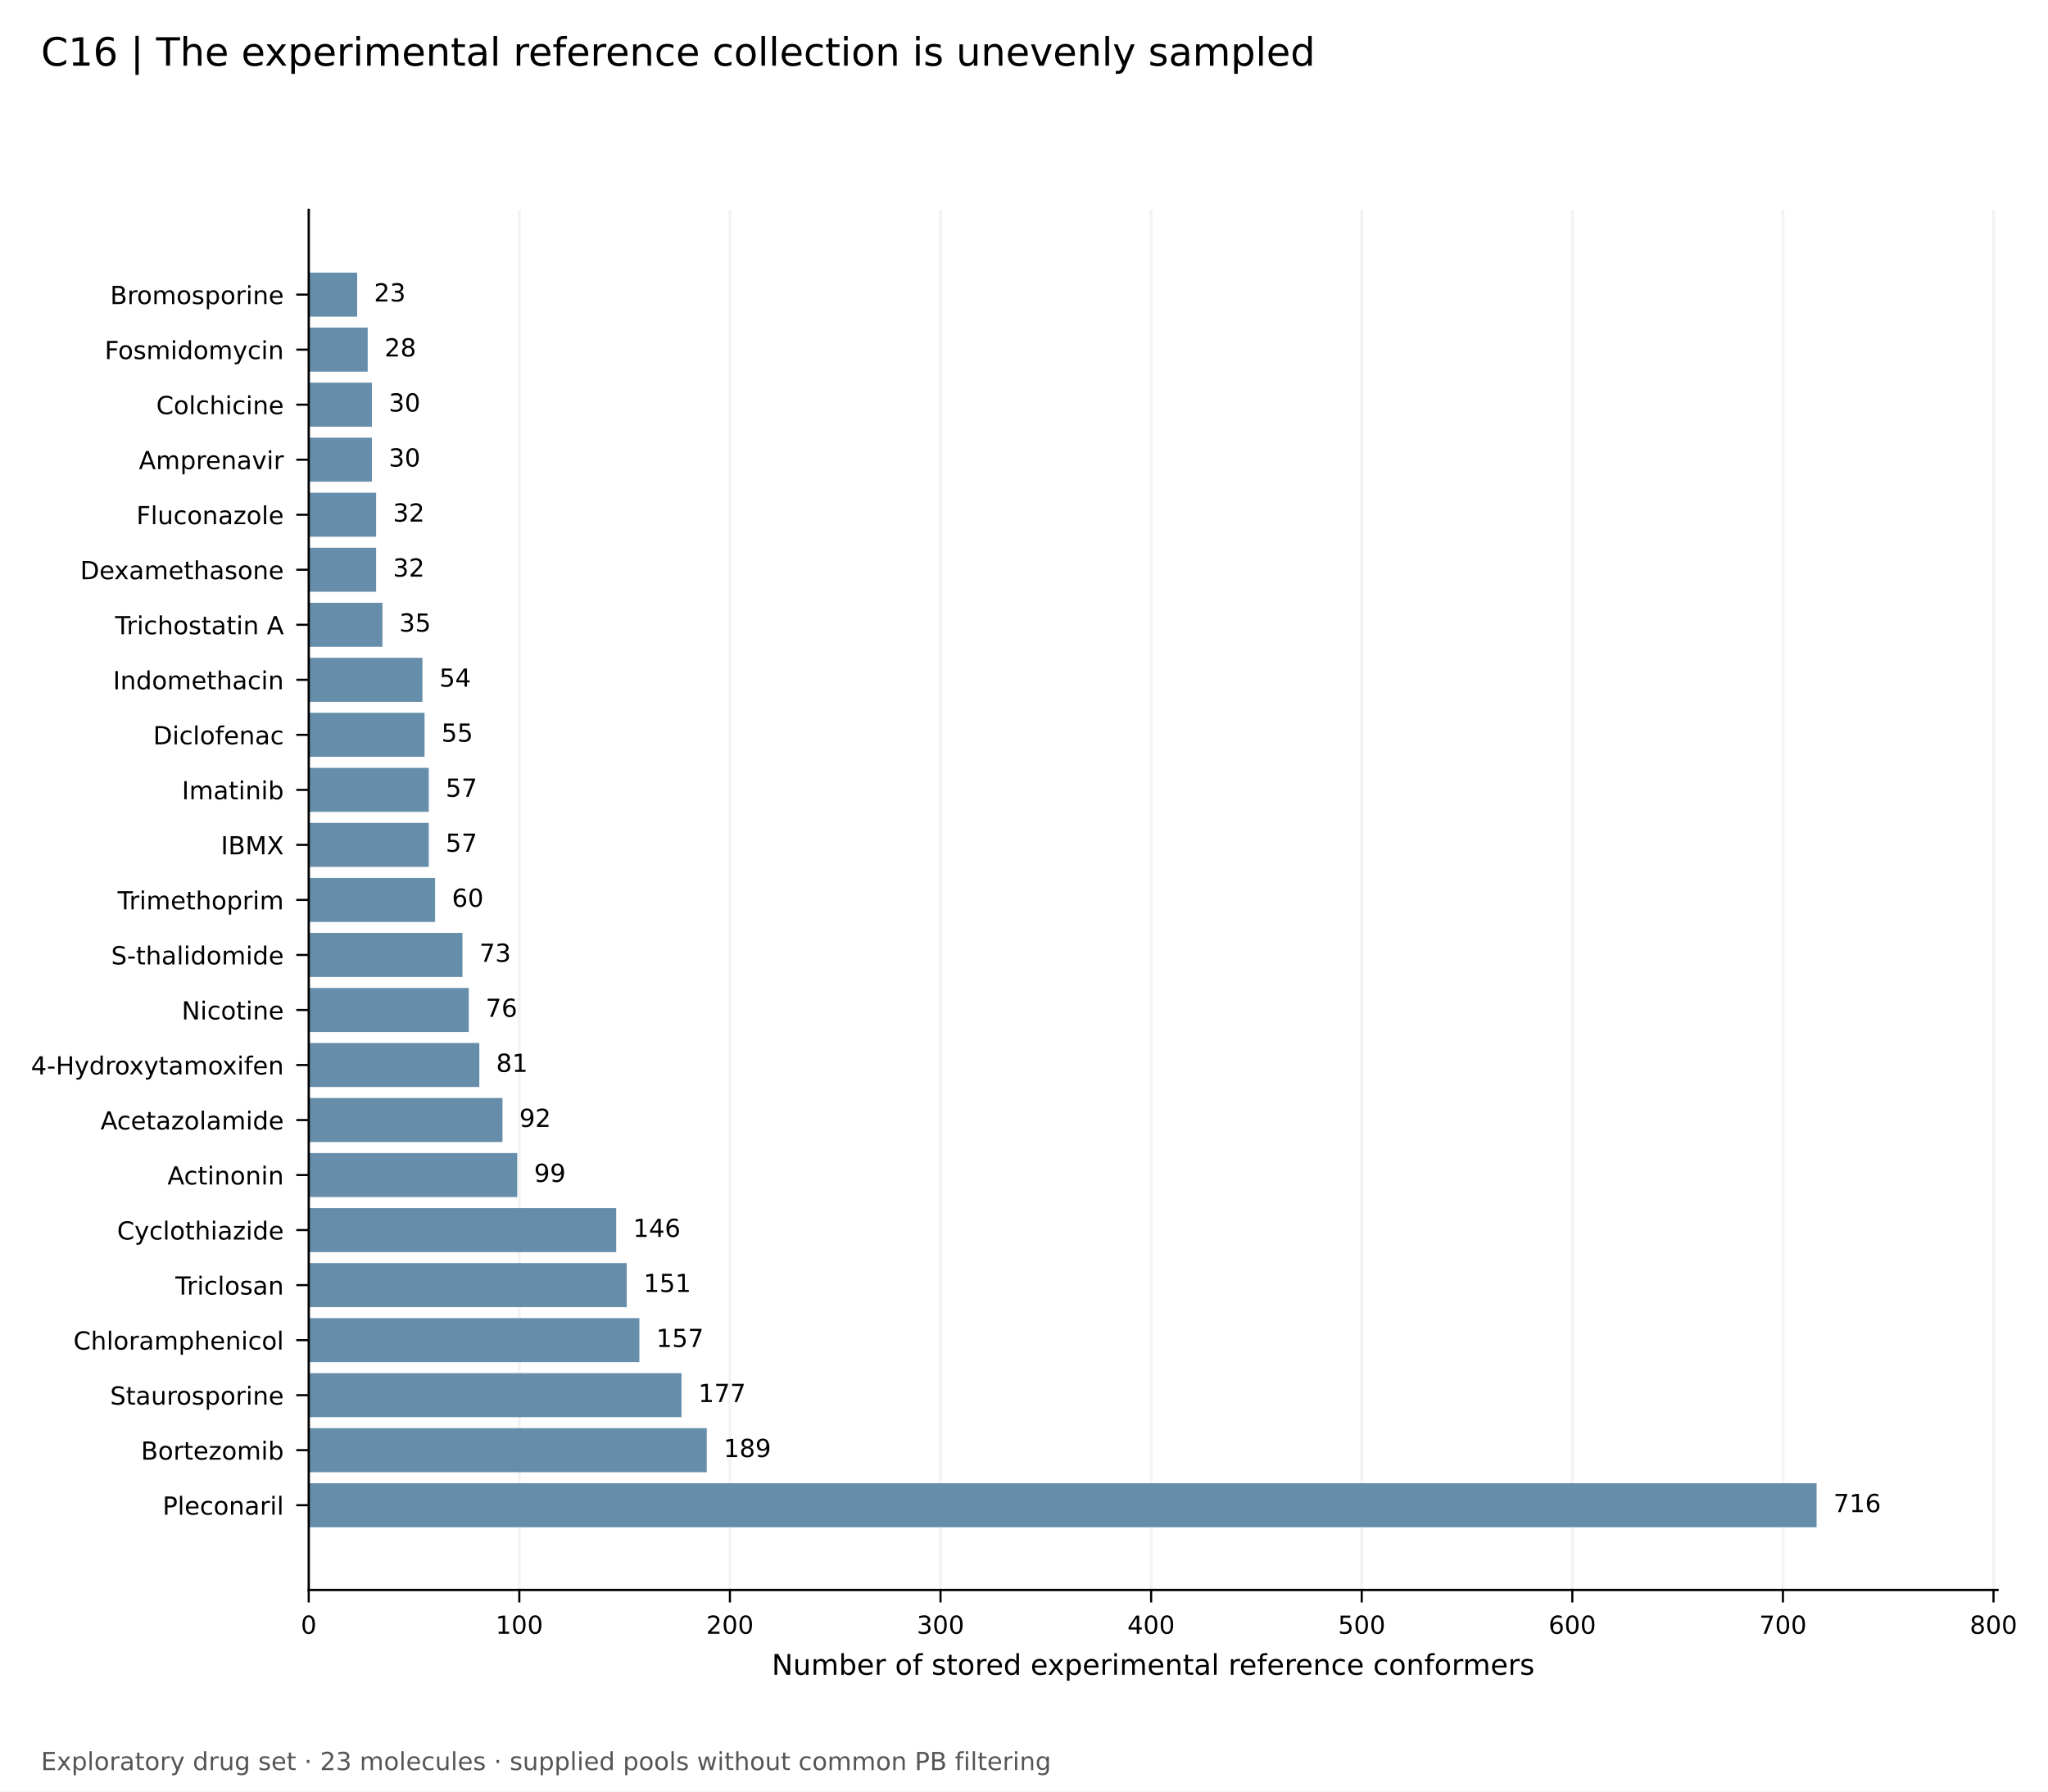
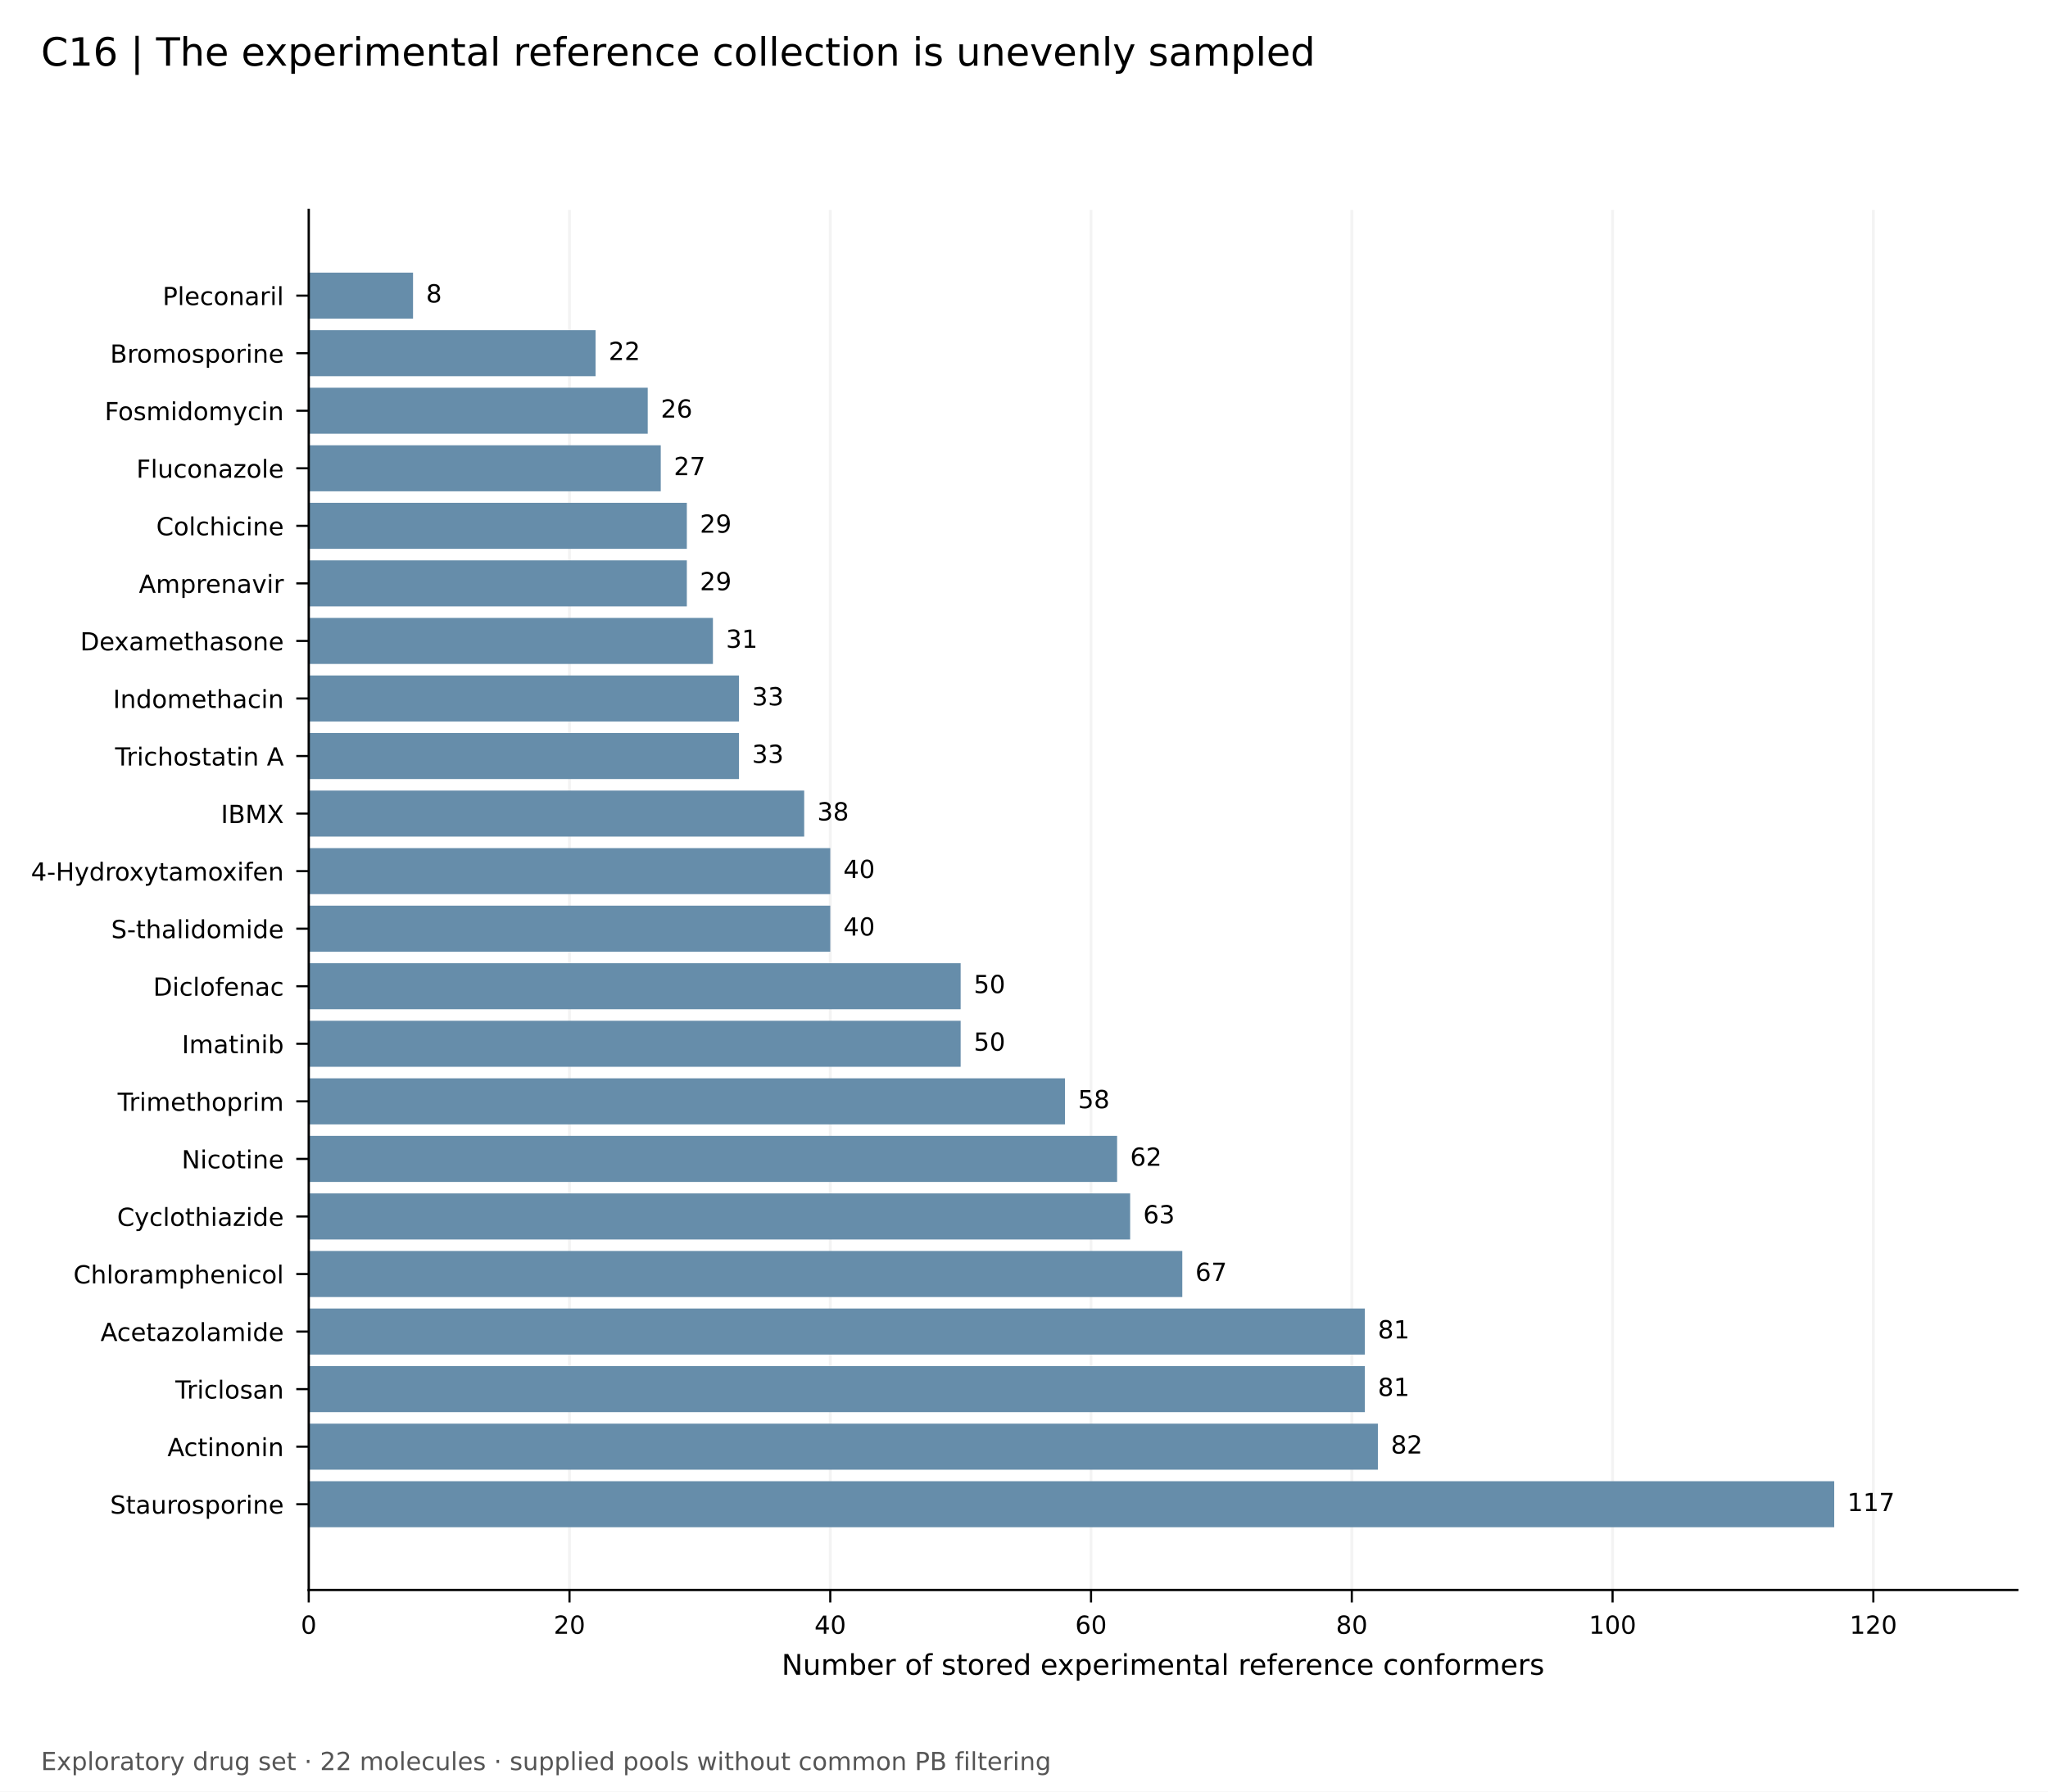
<svg xmlns="http://www.w3.org/2000/svg" xmlns:xlink="http://www.w3.org/1999/xlink" width="576pt" height="504pt" viewBox="0 0 576 504" version="1.1">
  <defs>
    <style type="text/css">*{stroke-linejoin: round; stroke-linecap: butt}</style>
  </defs>
  <g id="figure_1">
    <g id="patch_1">
      <path d="M 0 504 L 576 504 L 576 0 L 0 0 z " style="fill: #ffffff" />
    </g>
    <g id="axes_1">
      <g id="patch_2">
-         <path d="M 86.83 447.28 L 561.814 447.28 L 561.814 59.04 L 86.83 59.04 z " style="fill: #ffffff" />
+         <path d="M 86.83 447.28 L 567.36 447.28 L 567.36 59.04 L 86.83 59.04 z " style="fill: #ffffff" />
      </g>
      <g id="matplotlib.axis_1">
        <g id="xtick_1">
          <g id="line2d_1">
-             <path d="M 86.83 447.28 L 86.83 59.04 " clip-path="url(#p21a338c726)" style="fill: none; stroke: #b0b0b0; stroke-opacity: 0.15; stroke-width: 0.8; stroke-linecap: square" />
+             <path d="M 86.83 447.28 L 86.83 59.04 " clip-path="url(#p191c3ffd11)" style="fill: none; stroke: #b0b0b0; stroke-opacity: 0.15; stroke-width: 0.8; stroke-linecap: square" />
          </g>
          <g id="line2d_2">
            <defs>
-               <path id="m12220c5562" d="M 0 0 L 0 3.5 " style="stroke: #000000; stroke-width: 0.6" />
+               <path id="m3f61c19919" d="M 0 0 L 0 3.5 " style="stroke: #000000; stroke-width: 0.6" />
            </defs>
            <g>
-               <use xlink:href="#m12220c5562" x="86.83" y="447.28" style="stroke: #000000; stroke-width: 0.6" />
+               <use xlink:href="#m3f61c19919" x="86.83" y="447.28" style="stroke: #000000; stroke-width: 0.6" />
            </g>
          </g>
          <g id="text_1">
            <text style="font-size: 7px; font-family: 'DejaVu Sans'; text-anchor: middle" x="86.83" y="459.599" transform="rotate(-0 86.83 459.5989)">0</text>
          </g>
        </g>
        <g id="xtick_2">
          <g id="line2d_3">
-             <path d="M 146.061 447.28 L 146.061 59.04 " clip-path="url(#p21a338c726)" style="fill: none; stroke: #b0b0b0; stroke-opacity: 0.15; stroke-width: 0.8; stroke-linecap: square" />
+             <path d="M 160.171 447.28 L 160.171 59.04 " clip-path="url(#p191c3ffd11)" style="fill: none; stroke: #b0b0b0; stroke-opacity: 0.15; stroke-width: 0.8; stroke-linecap: square" />
          </g>
          <g id="line2d_4">
            <g>
-               <use xlink:href="#m12220c5562" x="146.061" y="447.28" style="stroke: #000000; stroke-width: 0.6" />
+               <use xlink:href="#m3f61c19919" x="160.171" y="447.28" style="stroke: #000000; stroke-width: 0.6" />
            </g>
          </g>
          <g id="text_2">
-             <text style="font-size: 7px; font-family: 'DejaVu Sans'; text-anchor: middle" x="146.061" y="459.599" transform="rotate(-0 146.0608 459.5989)">100</text>
+             <text style="font-size: 7px; font-family: 'DejaVu Sans'; text-anchor: middle" x="160.171" y="459.599" transform="rotate(-0 160.171 459.5989)">20</text>
          </g>
        </g>
        <g id="xtick_3">
          <g id="line2d_5">
-             <path d="M 205.292 447.28 L 205.292 59.04 " clip-path="url(#p21a338c726)" style="fill: none; stroke: #b0b0b0; stroke-opacity: 0.15; stroke-width: 0.8; stroke-linecap: square" />
+             <path d="M 233.512 447.28 L 233.512 59.04 " clip-path="url(#p191c3ffd11)" style="fill: none; stroke: #b0b0b0; stroke-opacity: 0.15; stroke-width: 0.8; stroke-linecap: square" />
          </g>
          <g id="line2d_6">
            <g>
-               <use xlink:href="#m12220c5562" x="205.292" y="447.28" style="stroke: #000000; stroke-width: 0.6" />
+               <use xlink:href="#m3f61c19919" x="233.512" y="447.28" style="stroke: #000000; stroke-width: 0.6" />
            </g>
          </g>
          <g id="text_3">
-             <text style="font-size: 7px; font-family: 'DejaVu Sans'; text-anchor: middle" x="205.292" y="459.599" transform="rotate(-0 205.2916 459.5989)">200</text>
+             <text style="font-size: 7px; font-family: 'DejaVu Sans'; text-anchor: middle" x="233.512" y="459.599" transform="rotate(-0 233.5119 459.5989)">40</text>
          </g>
        </g>
        <g id="xtick_4">
          <g id="line2d_7">
-             <path d="M 264.522 447.28 L 264.522 59.04 " clip-path="url(#p21a338c726)" style="fill: none; stroke: #b0b0b0; stroke-opacity: 0.15; stroke-width: 0.8; stroke-linecap: square" />
+             <path d="M 306.853 447.28 L 306.853 59.04 " clip-path="url(#p191c3ffd11)" style="fill: none; stroke: #b0b0b0; stroke-opacity: 0.15; stroke-width: 0.8; stroke-linecap: square" />
          </g>
          <g id="line2d_8">
            <g>
-               <use xlink:href="#m12220c5562" x="264.522" y="447.28" style="stroke: #000000; stroke-width: 0.6" />
+               <use xlink:href="#m3f61c19919" x="306.853" y="447.28" style="stroke: #000000; stroke-width: 0.6" />
            </g>
          </g>
          <g id="text_4">
-             <text style="font-size: 7px; font-family: 'DejaVu Sans'; text-anchor: middle" x="264.522" y="459.599" transform="rotate(-0 264.5225 459.5989)">300</text>
+             <text style="font-size: 7px; font-family: 'DejaVu Sans'; text-anchor: middle" x="306.853" y="459.599" transform="rotate(-0 306.8529 459.5989)">60</text>
          </g>
        </g>
        <g id="xtick_5">
          <g id="line2d_9">
-             <path d="M 323.753 447.28 L 323.753 59.04 " clip-path="url(#p21a338c726)" style="fill: none; stroke: #b0b0b0; stroke-opacity: 0.15; stroke-width: 0.8; stroke-linecap: square" />
+             <path d="M 380.194 447.28 L 380.194 59.04 " clip-path="url(#p191c3ffd11)" style="fill: none; stroke: #b0b0b0; stroke-opacity: 0.15; stroke-width: 0.8; stroke-linecap: square" />
          </g>
          <g id="line2d_10">
            <g>
-               <use xlink:href="#m12220c5562" x="323.753" y="447.28" style="stroke: #000000; stroke-width: 0.6" />
+               <use xlink:href="#m3f61c19919" x="380.194" y="447.28" style="stroke: #000000; stroke-width: 0.6" />
            </g>
          </g>
          <g id="text_5">
-             <text style="font-size: 7px; font-family: 'DejaVu Sans'; text-anchor: middle" x="323.753" y="459.599" transform="rotate(-0 323.7533 459.5989)">400</text>
+             <text style="font-size: 7px; font-family: 'DejaVu Sans'; text-anchor: middle" x="380.194" y="459.599" transform="rotate(-0 380.1939 459.5989)">80</text>
          </g>
        </g>
        <g id="xtick_6">
          <g id="line2d_11">
-             <path d="M 382.984 447.28 L 382.984 59.04 " clip-path="url(#p21a338c726)" style="fill: none; stroke: #b0b0b0; stroke-opacity: 0.15; stroke-width: 0.8; stroke-linecap: square" />
+             <path d="M 453.535 447.28 L 453.535 59.04 " clip-path="url(#p191c3ffd11)" style="fill: none; stroke: #b0b0b0; stroke-opacity: 0.15; stroke-width: 0.8; stroke-linecap: square" />
          </g>
          <g id="line2d_12">
            <g>
-               <use xlink:href="#m12220c5562" x="382.984" y="447.28" style="stroke: #000000; stroke-width: 0.6" />
+               <use xlink:href="#m3f61c19919" x="453.535" y="447.28" style="stroke: #000000; stroke-width: 0.6" />
            </g>
          </g>
          <g id="text_6">
-             <text style="font-size: 7px; font-family: 'DejaVu Sans'; text-anchor: middle" x="382.984" y="459.599" transform="rotate(-0 382.9841 459.5989)">500</text>
+             <text style="font-size: 7px; font-family: 'DejaVu Sans'; text-anchor: middle" x="453.535" y="459.599" transform="rotate(-0 453.5348 459.5989)">100</text>
          </g>
        </g>
        <g id="xtick_7">
          <g id="line2d_13">
-             <path d="M 442.215 447.28 L 442.215 59.04 " clip-path="url(#p21a338c726)" style="fill: none; stroke: #b0b0b0; stroke-opacity: 0.15; stroke-width: 0.8; stroke-linecap: square" />
+             <path d="M 526.876 447.28 L 526.876 59.04 " clip-path="url(#p191c3ffd11)" style="fill: none; stroke: #b0b0b0; stroke-opacity: 0.15; stroke-width: 0.8; stroke-linecap: square" />
          </g>
          <g id="line2d_14">
            <g>
-               <use xlink:href="#m12220c5562" x="442.215" y="447.28" style="stroke: #000000; stroke-width: 0.6" />
+               <use xlink:href="#m3f61c19919" x="526.876" y="447.28" style="stroke: #000000; stroke-width: 0.6" />
            </g>
          </g>
          <g id="text_7">
-             <text style="font-size: 7px; font-family: 'DejaVu Sans'; text-anchor: middle" x="442.215" y="459.599" transform="rotate(-0 442.2149 459.5989)">600</text>
-           </g>
-         </g>
-         <g id="xtick_8">
-           <g id="line2d_15">
-             <path d="M 501.446 447.28 L 501.446 59.04 " clip-path="url(#p21a338c726)" style="fill: none; stroke: #b0b0b0; stroke-opacity: 0.15; stroke-width: 0.8; stroke-linecap: square" />
-           </g>
-           <g id="line2d_16">
-             <g>
-               <use xlink:href="#m12220c5562" x="501.446" y="447.28" style="stroke: #000000; stroke-width: 0.6" />
-             </g>
-           </g>
-           <g id="text_8">
-             <text style="font-size: 7px; font-family: 'DejaVu Sans'; text-anchor: middle" x="501.446" y="459.599" transform="rotate(-0 501.4457 459.5989)">700</text>
-           </g>
-         </g>
-         <g id="xtick_9">
-           <g id="line2d_17">
-             <path d="M 560.677 447.28 L 560.677 59.04 " clip-path="url(#p21a338c726)" style="fill: none; stroke: #b0b0b0; stroke-opacity: 0.15; stroke-width: 0.8; stroke-linecap: square" />
-           </g>
-           <g id="line2d_18">
-             <g>
-               <use xlink:href="#m12220c5562" x="560.677" y="447.28" style="stroke: #000000; stroke-width: 0.6" />
-             </g>
-           </g>
-           <g id="text_9">
-             <text style="font-size: 7px; font-family: 'DejaVu Sans'; text-anchor: middle" x="560.677" y="459.599" transform="rotate(-0 560.6766 459.5989)">800</text>
-           </g>
-         </g>
-         <g id="text_10">
-           <text style="font-size: 8px; font-family: 'DejaVu Sans'; text-anchor: middle" x="324.322" y="471.133" transform="rotate(-0 324.3219 471.1334)">Number of stored experimental reference conformers</text>
+             <text style="font-size: 7px; font-family: 'DejaVu Sans'; text-anchor: middle" x="526.876" y="459.599" transform="rotate(-0 526.8758 459.5989)">120</text>
+           </g>
+         </g>
+         <g id="text_8">
+           <text style="font-size: 8px; font-family: 'DejaVu Sans'; text-anchor: middle" x="327.095" y="471.133" transform="rotate(-0 327.095 471.1334)">Number of stored experimental reference conformers</text>
        </g>
      </g>
      <g id="matplotlib.axis_2">
        <g id="ytick_1">
+           <g id="line2d_15">
+             <defs>
+               <path id="me8fceb926a" d="M 0 0 L -3.5 0 " style="stroke: #000000; stroke-width: 0.6" />
+             </defs>
+             <g>
+               <use xlink:href="#me8fceb926a" x="86.83" y="83.163" style="stroke: #000000; stroke-width: 0.6" />
+             </g>
+           </g>
+           <g id="text_9">
+             <text style="font-size: 7px; font-family: 'DejaVu Sans'; text-anchor: end" x="79.83" y="85.823" transform="rotate(-0 79.83 85.82279)">Pleconaril</text>
+           </g>
+         </g>
+         <g id="ytick_2">
+           <g id="line2d_16">
+             <g>
+               <use xlink:href="#me8fceb926a" x="86.83" y="99.353" style="stroke: #000000; stroke-width: 0.6" />
+             </g>
+           </g>
+           <g id="text_10">
+             <text style="font-size: 7px; font-family: 'DejaVu Sans'; text-anchor: end" x="79.83" y="102.013" transform="rotate(-0 79.83 102.0129)">Bromosporine</text>
+           </g>
+         </g>
+         <g id="ytick_3">
+           <g id="line2d_17">
+             <g>
+               <use xlink:href="#me8fceb926a" x="86.83" y="115.544" style="stroke: #000000; stroke-width: 0.6" />
+             </g>
+           </g>
+           <g id="text_11">
+             <text style="font-size: 7px; font-family: 'DejaVu Sans'; text-anchor: end" x="79.83" y="118.203" transform="rotate(-0 79.83 118.2031)">Fosmidomycin</text>
+           </g>
+         </g>
+         <g id="ytick_4">
+           <g id="line2d_18">
+             <g>
+               <use xlink:href="#me8fceb926a" x="86.83" y="131.734" style="stroke: #000000; stroke-width: 0.6" />
+             </g>
+           </g>
+           <g id="text_12">
+             <text style="font-size: 7px; font-family: 'DejaVu Sans'; text-anchor: end" x="79.83" y="134.393" transform="rotate(-0 79.83 134.3933)">Fluconazole</text>
+           </g>
+         </g>
+         <g id="ytick_5">
          <g id="line2d_19">
-             <defs>
-               <path id="mbc7e509d5c" d="M 0 0 L -3.5 0 " style="stroke: #000000; stroke-width: 0.6" />
-             </defs>
-             <g>
-               <use xlink:href="#mbc7e509d5c" x="86.83" y="82.879" style="stroke: #000000; stroke-width: 0.6" />
-             </g>
-           </g>
-           <g id="text_11">
-             <text style="font-size: 7px; font-family: 'DejaVu Sans'; text-anchor: end" x="79.83" y="85.539" transform="rotate(-0 79.83 85.53875)">Bromosporine</text>
-           </g>
-         </g>
-         <g id="ytick_2">
+             <g>
+               <use xlink:href="#me8fceb926a" x="86.83" y="147.924" style="stroke: #000000; stroke-width: 0.6" />
+             </g>
+           </g>
+           <g id="text_13">
+             <text style="font-size: 7px; font-family: 'DejaVu Sans'; text-anchor: end" x="79.83" y="150.583" transform="rotate(-0 79.83 150.5834)">Colchicine</text>
+           </g>
+         </g>
+         <g id="ytick_6">
          <g id="line2d_20">
            <g>
-               <use xlink:href="#mbc7e509d5c" x="86.83" y="98.359" style="stroke: #000000; stroke-width: 0.6" />
-             </g>
-           </g>
-           <g id="text_12">
-             <text style="font-size: 7px; font-family: 'DejaVu Sans'; text-anchor: end" x="79.83" y="101.019" transform="rotate(-0 79.83 101.0188)">Fosmidomycin</text>
-           </g>
-         </g>
-         <g id="ytick_3">
+               <use xlink:href="#me8fceb926a" x="86.83" y="164.114" style="stroke: #000000; stroke-width: 0.6" />
+             </g>
+           </g>
+           <g id="text_14">
+             <text style="font-size: 7px; font-family: 'DejaVu Sans'; text-anchor: end" x="79.83" y="166.774" transform="rotate(-0 79.83 166.7736)">Amprenavir</text>
+           </g>
+         </g>
+         <g id="ytick_7">
          <g id="line2d_21">
            <g>
-               <use xlink:href="#mbc7e509d5c" x="86.83" y="113.839" style="stroke: #000000; stroke-width: 0.6" />
-             </g>
-           </g>
-           <g id="text_13">
-             <text style="font-size: 7px; font-family: 'DejaVu Sans'; text-anchor: end" x="79.83" y="116.499" transform="rotate(-0 79.83 116.4989)">Colchicine</text>
-           </g>
-         </g>
-         <g id="ytick_4">
+               <use xlink:href="#me8fceb926a" x="86.83" y="180.304" style="stroke: #000000; stroke-width: 0.6" />
+             </g>
+           </g>
+           <g id="text_15">
+             <text style="font-size: 7px; font-family: 'DejaVu Sans'; text-anchor: end" x="79.83" y="182.964" transform="rotate(-0 79.83 182.9637)">Dexamethasone</text>
+           </g>
+         </g>
+         <g id="ytick_8">
          <g id="line2d_22">
            <g>
-               <use xlink:href="#mbc7e509d5c" x="86.83" y="129.319" style="stroke: #000000; stroke-width: 0.6" />
-             </g>
-           </g>
-           <g id="text_14">
-             <text style="font-size: 7px; font-family: 'DejaVu Sans'; text-anchor: end" x="79.83" y="131.979" transform="rotate(-0 79.83 131.9789)">Amprenavir</text>
-           </g>
-         </g>
-         <g id="ytick_5">
+               <use xlink:href="#me8fceb926a" x="86.83" y="196.494" style="stroke: #000000; stroke-width: 0.6" />
+             </g>
+           </g>
+           <g id="text_16">
+             <text style="font-size: 7px; font-family: 'DejaVu Sans'; text-anchor: end" x="79.83" y="199.154" transform="rotate(-0 79.83 199.1539)">Indomethacin</text>
+           </g>
+         </g>
+         <g id="ytick_9">
          <g id="line2d_23">
            <g>
-               <use xlink:href="#mbc7e509d5c" x="86.83" y="144.8" style="stroke: #000000; stroke-width: 0.6" />
-             </g>
-           </g>
-           <g id="text_15">
-             <text style="font-size: 7px; font-family: 'DejaVu Sans'; text-anchor: end" x="79.83" y="147.459" transform="rotate(-0 79.83 147.459)">Fluconazole</text>
-           </g>
-         </g>
-         <g id="ytick_6">
+               <use xlink:href="#me8fceb926a" x="86.83" y="212.685" style="stroke: #000000; stroke-width: 0.6" />
+             </g>
+           </g>
+           <g id="text_17">
+             <text style="font-size: 7px; font-family: 'DejaVu Sans'; text-anchor: end" x="79.83" y="215.344" transform="rotate(-0 79.83 215.3441)">Trichostatin A</text>
+           </g>
+         </g>
+         <g id="ytick_10">
          <g id="line2d_24">
            <g>
-               <use xlink:href="#mbc7e509d5c" x="86.83" y="160.28" style="stroke: #000000; stroke-width: 0.6" />
-             </g>
-           </g>
-           <g id="text_16">
-             <text style="font-size: 7px; font-family: 'DejaVu Sans'; text-anchor: end" x="79.83" y="162.939" transform="rotate(-0 79.83 162.9391)">Dexamethasone</text>
-           </g>
-         </g>
-         <g id="ytick_7">
+               <use xlink:href="#me8fceb926a" x="86.83" y="228.875" style="stroke: #000000; stroke-width: 0.6" />
+             </g>
+           </g>
+           <g id="text_18">
+             <text style="font-size: 7px; font-family: 'DejaVu Sans'; text-anchor: end" x="79.83" y="231.534" transform="rotate(-0 79.83 231.5342)">IBMX</text>
+           </g>
+         </g>
+         <g id="ytick_11">
          <g id="line2d_25">
            <g>
-               <use xlink:href="#mbc7e509d5c" x="86.83" y="175.76" style="stroke: #000000; stroke-width: 0.6" />
-             </g>
-           </g>
-           <g id="text_17">
-             <text style="font-size: 7px; font-family: 'DejaVu Sans'; text-anchor: end" x="79.83" y="178.419" transform="rotate(-0 79.83 178.4191)">Trichostatin A</text>
-           </g>
-         </g>
-         <g id="ytick_8">
+               <use xlink:href="#me8fceb926a" x="86.83" y="245.065" style="stroke: #000000; stroke-width: 0.6" />
+             </g>
+           </g>
+           <g id="text_19">
+             <text style="font-size: 7px; font-family: 'DejaVu Sans'; text-anchor: end" x="79.83" y="247.724" transform="rotate(-0 79.83 247.7244)">4-Hydroxytamoxifen</text>
+           </g>
+         </g>
+         <g id="ytick_12">
          <g id="line2d_26">
            <g>
-               <use xlink:href="#mbc7e509d5c" x="86.83" y="191.24" style="stroke: #000000; stroke-width: 0.6" />
-             </g>
-           </g>
-           <g id="text_18">
-             <text style="font-size: 7px; font-family: 'DejaVu Sans'; text-anchor: end" x="79.83" y="193.899" transform="rotate(-0 79.83 193.8992)">Indomethacin</text>
-           </g>
-         </g>
-         <g id="ytick_9">
+               <use xlink:href="#me8fceb926a" x="86.83" y="261.255" style="stroke: #000000; stroke-width: 0.6" />
+             </g>
+           </g>
+           <g id="text_20">
+             <text style="font-size: 7px; font-family: 'DejaVu Sans'; text-anchor: end" x="79.83" y="263.915" transform="rotate(-0 79.83 263.9145)">S-thalidomide</text>
+           </g>
+         </g>
+         <g id="ytick_13">
          <g id="line2d_27">
            <g>
-               <use xlink:href="#mbc7e509d5c" x="86.83" y="206.72" style="stroke: #000000; stroke-width: 0.6" />
-             </g>
-           </g>
-           <g id="text_19">
-             <text style="font-size: 7px; font-family: 'DejaVu Sans'; text-anchor: end" x="79.83" y="209.379" transform="rotate(-0 79.83 209.3793)">Diclofenac</text>
-           </g>
-         </g>
-         <g id="ytick_10">
+               <use xlink:href="#me8fceb926a" x="86.83" y="277.445" style="stroke: #000000; stroke-width: 0.6" />
+             </g>
+           </g>
+           <g id="text_21">
+             <text style="font-size: 7px; font-family: 'DejaVu Sans'; text-anchor: end" x="79.83" y="280.105" transform="rotate(-0 79.83 280.1047)">Diclofenac</text>
+           </g>
+         </g>
+         <g id="ytick_14">
          <g id="line2d_28">
            <g>
-               <use xlink:href="#mbc7e509d5c" x="86.83" y="222.2" style="stroke: #000000; stroke-width: 0.6" />
-             </g>
-           </g>
-           <g id="text_20">
-             <text style="font-size: 7px; font-family: 'DejaVu Sans'; text-anchor: end" x="79.83" y="224.859" transform="rotate(-0 79.83 224.8593)">Imatinib</text>
-           </g>
-         </g>
-         <g id="ytick_11">
+               <use xlink:href="#me8fceb926a" x="86.83" y="293.635" style="stroke: #000000; stroke-width: 0.6" />
+             </g>
+           </g>
+           <g id="text_22">
+             <text style="font-size: 7px; font-family: 'DejaVu Sans'; text-anchor: end" x="79.83" y="296.295" transform="rotate(-0 79.83 296.2948)">Imatinib</text>
+           </g>
+         </g>
+         <g id="ytick_15">
          <g id="line2d_29">
            <g>
-               <use xlink:href="#mbc7e509d5c" x="86.83" y="237.68" style="stroke: #000000; stroke-width: 0.6" />
-             </g>
-           </g>
-           <g id="text_21">
-             <text style="font-size: 7px; font-family: 'DejaVu Sans'; text-anchor: end" x="79.83" y="240.339" transform="rotate(-0 79.83 240.3394)">IBMX</text>
-           </g>
-         </g>
-         <g id="ytick_12">
+               <use xlink:href="#me8fceb926a" x="86.83" y="309.826" style="stroke: #000000; stroke-width: 0.6" />
+             </g>
+           </g>
+           <g id="text_23">
+             <text style="font-size: 7px; font-family: 'DejaVu Sans'; text-anchor: end" x="79.83" y="312.485" transform="rotate(-0 79.83 312.485)">Trimethoprim</text>
+           </g>
+         </g>
+         <g id="ytick_16">
          <g id="line2d_30">
            <g>
-               <use xlink:href="#mbc7e509d5c" x="86.83" y="253.16" style="stroke: #000000; stroke-width: 0.6" />
-             </g>
-           </g>
-           <g id="text_22">
-             <text style="font-size: 7px; font-family: 'DejaVu Sans'; text-anchor: end" x="79.83" y="255.819" transform="rotate(-0 79.83 255.8195)">Trimethoprim</text>
-           </g>
-         </g>
-         <g id="ytick_13">
+               <use xlink:href="#me8fceb926a" x="86.83" y="326.016" style="stroke: #000000; stroke-width: 0.6" />
+             </g>
+           </g>
+           <g id="text_24">
+             <text style="font-size: 7px; font-family: 'DejaVu Sans'; text-anchor: end" x="79.83" y="328.675" transform="rotate(-0 79.83 328.6752)">Nicotine</text>
+           </g>
+         </g>
+         <g id="ytick_17">
          <g id="line2d_31">
            <g>
-               <use xlink:href="#mbc7e509d5c" x="86.83" y="268.64" style="stroke: #000000; stroke-width: 0.6" />
-             </g>
-           </g>
-           <g id="text_23">
-             <text style="font-size: 7px; font-family: 'DejaVu Sans'; text-anchor: end" x="79.83" y="271.3" transform="rotate(-0 79.83 271.2995)">S-thalidomide</text>
-           </g>
-         </g>
-         <g id="ytick_14">
+               <use xlink:href="#me8fceb926a" x="86.83" y="342.206" style="stroke: #000000; stroke-width: 0.6" />
+             </g>
+           </g>
+           <g id="text_25">
+             <text style="font-size: 7px; font-family: 'DejaVu Sans'; text-anchor: end" x="79.83" y="344.865" transform="rotate(-0 79.83 344.8653)">Cyclothiazide</text>
+           </g>
+         </g>
+         <g id="ytick_18">
          <g id="line2d_32">
            <g>
-               <use xlink:href="#mbc7e509d5c" x="86.83" y="284.12" style="stroke: #000000; stroke-width: 0.6" />
-             </g>
-           </g>
-           <g id="text_24">
-             <text style="font-size: 7px; font-family: 'DejaVu Sans'; text-anchor: end" x="79.83" y="286.78" transform="rotate(-0 79.83 286.7796)">Nicotine</text>
-           </g>
-         </g>
-         <g id="ytick_15">
+               <use xlink:href="#me8fceb926a" x="86.83" y="358.396" style="stroke: #000000; stroke-width: 0.6" />
+             </g>
+           </g>
+           <g id="text_26">
+             <text style="font-size: 7px; font-family: 'DejaVu Sans'; text-anchor: end" x="79.83" y="361.055" transform="rotate(-0 79.83 361.0555)">Chloramphenicol</text>
+           </g>
+         </g>
+         <g id="ytick_19">
          <g id="line2d_33">
            <g>
-               <use xlink:href="#mbc7e509d5c" x="86.83" y="299.6" style="stroke: #000000; stroke-width: 0.6" />
-             </g>
-           </g>
-           <g id="text_25">
-             <text style="font-size: 7px; font-family: 'DejaVu Sans'; text-anchor: end" x="79.83" y="302.26" transform="rotate(-0 79.83 302.2596)">4-Hydroxytamoxifen</text>
-           </g>
-         </g>
-         <g id="ytick_16">
+               <use xlink:href="#me8fceb926a" x="86.83" y="374.586" style="stroke: #000000; stroke-width: 0.6" />
+             </g>
+           </g>
+           <g id="text_27">
+             <text style="font-size: 7px; font-family: 'DejaVu Sans'; text-anchor: end" x="79.83" y="377.246" transform="rotate(-0 79.83 377.2456)">Acetazolamide</text>
+           </g>
+         </g>
+         <g id="ytick_20">
          <g id="line2d_34">
            <g>
-               <use xlink:href="#mbc7e509d5c" x="86.83" y="315.08" style="stroke: #000000; stroke-width: 0.6" />
-             </g>
-           </g>
-           <g id="text_26">
-             <text style="font-size: 7px; font-family: 'DejaVu Sans'; text-anchor: end" x="79.83" y="317.74" transform="rotate(-0 79.83 317.7397)">Acetazolamide</text>
-           </g>
-         </g>
-         <g id="ytick_17">
+               <use xlink:href="#me8fceb926a" x="86.83" y="390.776" style="stroke: #000000; stroke-width: 0.6" />
+             </g>
+           </g>
+           <g id="text_28">
+             <text style="font-size: 7px; font-family: 'DejaVu Sans'; text-anchor: end" x="79.83" y="393.436" transform="rotate(-0 79.83 393.4358)">Triclosan</text>
+           </g>
+         </g>
+         <g id="ytick_21">
          <g id="line2d_35">
            <g>
-               <use xlink:href="#mbc7e509d5c" x="86.83" y="330.56" style="stroke: #000000; stroke-width: 0.6" />
-             </g>
-           </g>
-           <g id="text_27">
-             <text style="font-size: 7px; font-family: 'DejaVu Sans'; text-anchor: end" x="79.83" y="333.22" transform="rotate(-0 79.83 333.2198)">Actinonin</text>
-           </g>
-         </g>
-         <g id="ytick_18">
+               <use xlink:href="#me8fceb926a" x="86.83" y="406.967" style="stroke: #000000; stroke-width: 0.6" />
+             </g>
+           </g>
+           <g id="text_29">
+             <text style="font-size: 7px; font-family: 'DejaVu Sans'; text-anchor: end" x="79.83" y="409.626" transform="rotate(-0 79.83 409.626)">Actinonin</text>
+           </g>
+         </g>
+         <g id="ytick_22">
          <g id="line2d_36">
            <g>
-               <use xlink:href="#mbc7e509d5c" x="86.83" y="346.04" style="stroke: #000000; stroke-width: 0.6" />
-             </g>
-           </g>
-           <g id="text_28">
-             <text style="font-size: 7px; font-family: 'DejaVu Sans'; text-anchor: end" x="79.83" y="348.7" transform="rotate(-0 79.83 348.6998)">Cyclothiazide</text>
-           </g>
-         </g>
-         <g id="ytick_19">
-           <g id="line2d_37">
-             <g>
-               <use xlink:href="#mbc7e509d5c" x="86.83" y="361.52" style="stroke: #000000; stroke-width: 0.6" />
-             </g>
-           </g>
-           <g id="text_29">
-             <text style="font-size: 7px; font-family: 'DejaVu Sans'; text-anchor: end" x="79.83" y="364.18" transform="rotate(-0 79.83 364.1799)">Triclosan</text>
-           </g>
-         </g>
-         <g id="ytick_20">
-           <g id="line2d_38">
-             <g>
-               <use xlink:href="#mbc7e509d5c" x="86.83" y="377.001" style="stroke: #000000; stroke-width: 0.6" />
+               <use xlink:href="#me8fceb926a" x="86.83" y="423.157" style="stroke: #000000; stroke-width: 0.6" />
            </g>
          </g>
          <g id="text_30">
-             <text style="font-size: 7px; font-family: 'DejaVu Sans'; text-anchor: end" x="79.83" y="379.66" transform="rotate(-0 79.83 379.66)">Chloramphenicol</text>
-           </g>
-         </g>
-         <g id="ytick_21">
-           <g id="line2d_39">
-             <g>
-               <use xlink:href="#mbc7e509d5c" x="86.83" y="392.481" style="stroke: #000000; stroke-width: 0.6" />
-             </g>
-           </g>
-           <g id="text_31">
-             <text style="font-size: 7px; font-family: 'DejaVu Sans'; text-anchor: end" x="79.83" y="395.14" transform="rotate(-0 79.83 395.14)">Staurosporine</text>
-           </g>
-         </g>
-         <g id="ytick_22">
-           <g id="line2d_40">
-             <g>
-               <use xlink:href="#mbc7e509d5c" x="86.83" y="407.961" style="stroke: #000000; stroke-width: 0.6" />
-             </g>
-           </g>
-           <g id="text_32">
-             <text style="font-size: 7px; font-family: 'DejaVu Sans'; text-anchor: end" x="79.83" y="410.62" transform="rotate(-0 79.83 410.6201)">Bortezomib</text>
-           </g>
-         </g>
-         <g id="ytick_23">
-           <g id="line2d_41">
-             <g>
-               <use xlink:href="#mbc7e509d5c" x="86.83" y="423.441" style="stroke: #000000; stroke-width: 0.6" />
-             </g>
-           </g>
-           <g id="text_33">
-             <text style="font-size: 7px; font-family: 'DejaVu Sans'; text-anchor: end" x="79.83" y="426.1" transform="rotate(-0 79.83 426.1002)">Pleconaril</text>
+             <text style="font-size: 7px; font-family: 'DejaVu Sans'; text-anchor: end" x="79.83" y="425.816" transform="rotate(-0 79.83 425.8161)">Staurosporine</text>
          </g>
        </g>
      </g>
      <g id="patch_3">
-         <path d="M 86.83 76.687 L 100.453 76.687 L 100.453 89.071 L 86.83 89.071 z " clip-path="url(#p21a338c726)" style="fill: #668daa" />
+         <path d="M 86.83 76.687 L 116.166 76.687 L 116.166 89.639 L 86.83 89.639 z " clip-path="url(#p191c3ffd11)" style="fill: #668daa" />
      </g>
      <g id="patch_4">
-         <path d="M 86.83 92.167 L 103.415 92.167 L 103.415 104.551 L 86.83 104.551 z " clip-path="url(#p21a338c726)" style="fill: #668daa" />
+         <path d="M 86.83 92.877 L 167.505 92.877 L 167.505 105.83 L 86.83 105.83 z " clip-path="url(#p191c3ffd11)" style="fill: #668daa" />
      </g>
      <g id="patch_5">
-         <path d="M 86.83 107.647 L 104.599 107.647 L 104.599 120.031 L 86.83 120.031 z " clip-path="url(#p21a338c726)" style="fill: #668daa" />
+         <path d="M 86.83 109.068 L 182.173 109.068 L 182.173 122.02 L 86.83 122.02 z " clip-path="url(#p191c3ffd11)" style="fill: #668daa" />
      </g>
      <g id="patch_6">
-         <path d="M 86.83 123.127 L 104.599 123.127 L 104.599 135.512 L 86.83 135.512 z " clip-path="url(#p21a338c726)" style="fill: #668daa" />
+         <path d="M 86.83 125.258 L 185.84 125.258 L 185.84 138.21 L 86.83 138.21 z " clip-path="url(#p191c3ffd11)" style="fill: #668daa" />
      </g>
      <g id="patch_7">
-         <path d="M 86.83 138.608 L 105.784 138.608 L 105.784 150.992 L 86.83 150.992 z " clip-path="url(#p21a338c726)" style="fill: #668daa" />
+         <path d="M 86.83 141.448 L 193.174 141.448 L 193.174 154.4 L 86.83 154.4 z " clip-path="url(#p191c3ffd11)" style="fill: #668daa" />
      </g>
      <g id="patch_8">
-         <path d="M 86.83 154.088 L 105.784 154.088 L 105.784 166.472 L 86.83 166.472 z " clip-path="url(#p21a338c726)" style="fill: #668daa" />
+         <path d="M 86.83 157.638 L 193.174 157.638 L 193.174 170.59 L 86.83 170.59 z " clip-path="url(#p191c3ffd11)" style="fill: #668daa" />
      </g>
      <g id="patch_9">
-         <path d="M 86.83 169.568 L 107.561 169.568 L 107.561 181.952 L 86.83 181.952 z " clip-path="url(#p21a338c726)" style="fill: #668daa" />
+         <path d="M 86.83 173.828 L 200.508 173.828 L 200.508 186.78 L 86.83 186.78 z " clip-path="url(#p191c3ffd11)" style="fill: #668daa" />
      </g>
      <g id="patch_10">
-         <path d="M 86.83 185.048 L 118.815 185.048 L 118.815 197.432 L 86.83 197.432 z " clip-path="url(#p21a338c726)" style="fill: #668daa" />
+         <path d="M 86.83 190.018 L 207.843 190.018 L 207.843 202.971 L 86.83 202.971 z " clip-path="url(#p191c3ffd11)" style="fill: #668daa" />
      </g>
      <g id="patch_11">
-         <path d="M 86.83 200.528 L 119.407 200.528 L 119.407 212.912 L 86.83 212.912 z " clip-path="url(#p21a338c726)" style="fill: #668daa" />
+         <path d="M 86.83 206.209 L 207.843 206.209 L 207.843 219.161 L 86.83 219.161 z " clip-path="url(#p191c3ffd11)" style="fill: #668daa" />
      </g>
      <g id="patch_12">
-         <path d="M 86.83 216.008 L 120.592 216.008 L 120.592 228.392 L 86.83 228.392 z " clip-path="url(#p21a338c726)" style="fill: #668daa" />
+         <path d="M 86.83 222.399 L 226.178 222.399 L 226.178 235.351 L 86.83 235.351 z " clip-path="url(#p191c3ffd11)" style="fill: #668daa" />
      </g>
      <g id="patch_13">
-         <path d="M 86.83 231.488 L 120.592 231.488 L 120.592 243.872 L 86.83 243.872 z " clip-path="url(#p21a338c726)" style="fill: #668daa" />
+         <path d="M 86.83 238.589 L 233.512 238.589 L 233.512 251.541 L 86.83 251.541 z " clip-path="url(#p191c3ffd11)" style="fill: #668daa" />
      </g>
      <g id="patch_14">
-         <path d="M 86.83 246.968 L 122.368 246.968 L 122.368 259.352 L 86.83 259.352 z " clip-path="url(#p21a338c726)" style="fill: #668daa" />
+         <path d="M 86.83 254.779 L 233.512 254.779 L 233.512 267.731 L 86.83 267.731 z " clip-path="url(#p191c3ffd11)" style="fill: #668daa" />
      </g>
      <g id="patch_15">
-         <path d="M 86.83 262.448 L 130.068 262.448 L 130.068 274.832 L 86.83 274.832 z " clip-path="url(#p21a338c726)" style="fill: #668daa" />
+         <path d="M 86.83 270.969 L 270.182 270.969 L 270.182 283.921 L 86.83 283.921 z " clip-path="url(#p191c3ffd11)" style="fill: #668daa" />
      </g>
      <g id="patch_16">
-         <path d="M 86.83 277.928 L 131.845 277.928 L 131.845 290.312 L 86.83 290.312 z " clip-path="url(#p21a338c726)" style="fill: #668daa" />
+         <path d="M 86.83 287.159 L 270.182 287.159 L 270.182 300.111 L 86.83 300.111 z " clip-path="url(#p191c3ffd11)" style="fill: #668daa" />
      </g>
      <g id="patch_17">
-         <path d="M 86.83 293.408 L 134.807 293.408 L 134.807 305.792 L 86.83 305.792 z " clip-path="url(#p21a338c726)" style="fill: #668daa" />
+         <path d="M 86.83 303.349 L 299.519 303.349 L 299.519 316.302 L 86.83 316.302 z " clip-path="url(#p191c3ffd11)" style="fill: #668daa" />
      </g>
      <g id="patch_18">
-         <path d="M 86.83 308.888 L 141.322 308.888 L 141.322 321.272 L 86.83 321.272 z " clip-path="url(#p21a338c726)" style="fill: #668daa" />
+         <path d="M 86.83 319.54 L 314.187 319.54 L 314.187 332.492 L 86.83 332.492 z " clip-path="url(#p191c3ffd11)" style="fill: #668daa" />
      </g>
      <g id="patch_19">
-         <path d="M 86.83 324.368 L 145.469 324.368 L 145.469 336.752 L 86.83 336.752 z " clip-path="url(#p21a338c726)" style="fill: #668daa" />
+         <path d="M 86.83 335.73 L 317.854 335.73 L 317.854 348.682 L 86.83 348.682 z " clip-path="url(#p191c3ffd11)" style="fill: #668daa" />
      </g>
      <g id="patch_20">
-         <path d="M 86.83 339.848 L 173.307 339.848 L 173.307 352.232 L 86.83 352.232 z " clip-path="url(#p21a338c726)" style="fill: #668daa" />
+         <path d="M 86.83 351.92 L 332.522 351.92 L 332.522 364.872 L 86.83 364.872 z " clip-path="url(#p191c3ffd11)" style="fill: #668daa" />
      </g>
      <g id="patch_21">
-         <path d="M 86.83 355.328 L 176.269 355.328 L 176.269 367.712 L 86.83 367.712 z " clip-path="url(#p21a338c726)" style="fill: #668daa" />
+         <path d="M 86.83 368.11 L 383.861 368.11 L 383.861 381.062 L 86.83 381.062 z " clip-path="url(#p191c3ffd11)" style="fill: #668daa" />
      </g>
      <g id="patch_22">
-         <path d="M 86.83 370.808 L 179.822 370.808 L 179.822 383.193 L 86.83 383.193 z " clip-path="url(#p21a338c726)" style="fill: #668daa" />
+         <path d="M 86.83 384.3 L 383.861 384.3 L 383.861 397.252 L 86.83 397.252 z " clip-path="url(#p191c3ffd11)" style="fill: #668daa" />
      </g>
      <g id="patch_23">
-         <path d="M 86.83 386.289 L 191.669 386.289 L 191.669 398.673 L 86.83 398.673 z " clip-path="url(#p21a338c726)" style="fill: #668daa" />
+         <path d="M 86.83 400.49 L 387.528 400.49 L 387.528 413.443 L 86.83 413.443 z " clip-path="url(#p191c3ffd11)" style="fill: #668daa" />
      </g>
      <g id="patch_24">
-         <path d="M 86.83 401.769 L 198.776 401.769 L 198.776 414.153 L 86.83 414.153 z " clip-path="url(#p21a338c726)" style="fill: #668daa" />
+         <path d="M 86.83 416.681 L 515.875 416.681 L 515.875 429.633 L 86.83 429.633 z " clip-path="url(#p191c3ffd11)" style="fill: #668daa" />
      </g>
      <g id="patch_25">
-         <path d="M 86.83 417.249 L 510.923 417.249 L 510.923 429.633 L 86.83 429.633 z " clip-path="url(#p21a338c726)" style="fill: #668daa" />
+         <path d="M 86.83 447.28 L 86.83 59.04 " style="fill: none; stroke: #000000; stroke-width: 0.65; stroke-linejoin: miter; stroke-linecap: square" />
      </g>
      <g id="patch_26">
-         <path d="M 86.83 447.28 L 86.83 59.04 " style="fill: none; stroke: #000000; stroke-width: 0.65; stroke-linejoin: miter; stroke-linecap: square" />
-       </g>
-       <g id="patch_27">
-         <path d="M 86.83 447.28 L 561.814 447.28 " style="fill: none; stroke: #000000; stroke-width: 0.65; stroke-linejoin: miter; stroke-linecap: square" />
+         <path d="M 86.83 447.28 L 567.36 447.28 " style="fill: none; stroke: #000000; stroke-width: 0.65; stroke-linejoin: miter; stroke-linecap: square" />
+       </g>
+       <g id="text_31">
+         <text style="font-size: 7px; font-family: 'DejaVu Sans'; text-anchor: start" x="119.833" y="85.095" transform="rotate(-0 119.8334 85.0949)">8</text>
+       </g>
+       <g id="text_32">
+         <text style="font-size: 7px; font-family: 'DejaVu Sans'; text-anchor: start" x="171.172" y="101.285" transform="rotate(-0 171.1721 101.2851)">22</text>
+       </g>
+       <g id="text_33">
+         <text style="font-size: 7px; font-family: 'DejaVu Sans'; text-anchor: start" x="185.84" y="117.475" transform="rotate(-0 185.8403 117.4752)">26</text>
      </g>
      <g id="text_34">
-         <text style="font-size: 7px; font-family: 'DejaVu Sans'; text-anchor: start" x="105.192" y="84.811" transform="rotate(-0 105.1916 84.81086)">23</text>
+         <text style="font-size: 7px; font-family: 'DejaVu Sans'; text-anchor: start" x="189.507" y="133.665" transform="rotate(-0 189.5074 133.6654)">27</text>
      </g>
      <g id="text_35">
-         <text style="font-size: 7px; font-family: 'DejaVu Sans'; text-anchor: start" x="108.153" y="100.291" transform="rotate(-0 108.1531 100.2909)">28</text>
+         <text style="font-size: 7px; font-family: 'DejaVu Sans'; text-anchor: start" x="196.841" y="149.856" transform="rotate(-0 196.8414 149.8555)">29</text>
      </g>
      <g id="text_36">
-         <text style="font-size: 7px; font-family: 'DejaVu Sans'; text-anchor: start" x="109.338" y="115.771" transform="rotate(-0 109.3377 115.771)">30</text>
+         <text style="font-size: 7px; font-family: 'DejaVu Sans'; text-anchor: start" x="196.841" y="166.046" transform="rotate(-0 196.8414 166.0457)">29</text>
      </g>
      <g id="text_37">
-         <text style="font-size: 7px; font-family: 'DejaVu Sans'; text-anchor: start" x="109.338" y="131.251" transform="rotate(-0 109.3377 131.2511)">30</text>
+         <text style="font-size: 7px; font-family: 'DejaVu Sans'; text-anchor: start" x="204.176" y="182.236" transform="rotate(-0 204.1755 182.2358)">31</text>
      </g>
      <g id="text_38">
-         <text style="font-size: 7px; font-family: 'DejaVu Sans'; text-anchor: start" x="110.522" y="146.731" transform="rotate(-0 110.5223 146.7311)">32</text>
+         <text style="font-size: 7px; font-family: 'DejaVu Sans'; text-anchor: start" x="211.51" y="198.426" transform="rotate(-0 211.5096 198.426)">33</text>
      </g>
      <g id="text_39">
-         <text style="font-size: 7px; font-family: 'DejaVu Sans'; text-anchor: start" x="110.522" y="162.211" transform="rotate(-0 110.5223 162.2112)">32</text>
+         <text style="font-size: 7px; font-family: 'DejaVu Sans'; text-anchor: start" x="211.51" y="214.616" transform="rotate(-0 211.5096 214.6162)">33</text>
      </g>
      <g id="text_40">
-         <text style="font-size: 7px; font-family: 'DejaVu Sans'; text-anchor: start" x="112.299" y="177.691" transform="rotate(-0 112.2993 177.6912)">35</text>
+         <text style="font-size: 7px; font-family: 'DejaVu Sans'; text-anchor: start" x="229.845" y="230.806" transform="rotate(-0 229.8449 230.8063)">38</text>
      </g>
      <g id="text_41">
-         <text style="font-size: 7px; font-family: 'DejaVu Sans'; text-anchor: start" x="123.553" y="193.171" transform="rotate(-0 123.5531 193.1713)">54</text>
+         <text style="font-size: 7px; font-family: 'DejaVu Sans'; text-anchor: start" x="237.179" y="246.996" transform="rotate(-0 237.179 246.9965)">40</text>
      </g>
      <g id="text_42">
-         <text style="font-size: 7px; font-family: 'DejaVu Sans'; text-anchor: start" x="124.145" y="208.651" transform="rotate(-0 124.1454 208.6514)">55</text>
+         <text style="font-size: 7px; font-family: 'DejaVu Sans'; text-anchor: start" x="237.179" y="263.187" transform="rotate(-0 237.179 263.1866)">40</text>
      </g>
      <g id="text_43">
-         <text style="font-size: 7px; font-family: 'DejaVu Sans'; text-anchor: start" x="125.33" y="224.131" transform="rotate(-0 125.33 224.1314)">57</text>
+         <text style="font-size: 7px; font-family: 'DejaVu Sans'; text-anchor: start" x="273.849" y="279.377" transform="rotate(-0 273.8495 279.3768)">50</text>
      </g>
      <g id="text_44">
-         <text style="font-size: 7px; font-family: 'DejaVu Sans'; text-anchor: start" x="125.33" y="239.611" transform="rotate(-0 125.33 239.6115)">57</text>
+         <text style="font-size: 7px; font-family: 'DejaVu Sans'; text-anchor: start" x="273.849" y="295.567" transform="rotate(-0 273.8495 295.567)">50</text>
      </g>
      <g id="text_45">
-         <text style="font-size: 7px; font-family: 'DejaVu Sans'; text-anchor: start" x="127.107" y="255.092" transform="rotate(-0 127.107 255.0916)">60</text>
+         <text style="font-size: 7px; font-family: 'DejaVu Sans'; text-anchor: start" x="303.186" y="311.757" transform="rotate(-0 303.1858 311.7571)">58</text>
      </g>
      <g id="text_46">
-         <text style="font-size: 7px; font-family: 'DejaVu Sans'; text-anchor: start" x="134.807" y="270.572" transform="rotate(-0 134.807 270.5716)">73</text>
+         <text style="font-size: 7px; font-family: 'DejaVu Sans'; text-anchor: start" x="317.854" y="327.947" transform="rotate(-0 317.854 327.9473)">62</text>
      </g>
      <g id="text_47">
-         <text style="font-size: 7px; font-family: 'DejaVu Sans'; text-anchor: start" x="136.584" y="286.052" transform="rotate(-0 136.5839 286.0517)">76</text>
+         <text style="font-size: 7px; font-family: 'DejaVu Sans'; text-anchor: start" x="321.521" y="344.137" transform="rotate(-0 321.5211 344.1374)">63</text>
      </g>
      <g id="text_48">
-         <text style="font-size: 7px; font-family: 'DejaVu Sans'; text-anchor: start" x="139.545" y="301.532" transform="rotate(-0 139.5454 301.5318)">81</text>
+         <text style="font-size: 7px; font-family: 'DejaVu Sans'; text-anchor: start" x="336.189" y="360.328" transform="rotate(-0 336.1893 360.3276)">67</text>
      </g>
      <g id="text_49">
-         <text style="font-size: 7px; font-family: 'DejaVu Sans'; text-anchor: start" x="146.061" y="317.012" transform="rotate(-0 146.0608 317.0118)">92</text>
+         <text style="font-size: 7px; font-family: 'DejaVu Sans'; text-anchor: start" x="387.528" y="376.518" transform="rotate(-0 387.528 376.5178)">81</text>
      </g>
      <g id="text_50">
-         <text style="font-size: 7px; font-family: 'DejaVu Sans'; text-anchor: start" x="150.207" y="332.492" transform="rotate(-0 150.207 332.4919)">99</text>
+         <text style="font-size: 7px; font-family: 'DejaVu Sans'; text-anchor: start" x="387.528" y="392.708" transform="rotate(-0 387.528 392.7079)">81</text>
      </g>
      <g id="text_51">
-         <text style="font-size: 7px; font-family: 'DejaVu Sans'; text-anchor: start" x="178.045" y="347.972" transform="rotate(-0 178.0455 347.9719)">146</text>
+         <text style="font-size: 7px; font-family: 'DejaVu Sans'; text-anchor: start" x="391.195" y="408.898" transform="rotate(-0 391.195 408.8981)">82</text>
      </g>
      <g id="text_52">
-         <text style="font-size: 7px; font-family: 'DejaVu Sans'; text-anchor: start" x="181.007" y="363.452" transform="rotate(-0 181.007 363.452)">151</text>
-       </g>
-       <g id="text_53">
-         <text style="font-size: 7px; font-family: 'DejaVu Sans'; text-anchor: start" x="184.561" y="378.932" transform="rotate(-0 184.5609 378.9321)">157</text>
-       </g>
-       <g id="text_54">
-         <text style="font-size: 7px; font-family: 'DejaVu Sans'; text-anchor: start" x="196.407" y="394.412" transform="rotate(-0 196.407 394.4121)">177</text>
-       </g>
-       <g id="text_55">
-         <text style="font-size: 7px; font-family: 'DejaVu Sans'; text-anchor: start" x="203.515" y="409.892" transform="rotate(-0 203.5147 409.8922)">189</text>
-       </g>
-       <g id="text_56">
-         <text style="font-size: 7px; font-family: 'DejaVu Sans'; text-anchor: start" x="515.661" y="425.372" transform="rotate(-0 515.6611 425.3723)">716</text>
+         <text style="font-size: 7px; font-family: 'DejaVu Sans'; text-anchor: start" x="519.542" y="425.088" transform="rotate(-0 519.5417 425.0882)">117</text>
      </g>
    </g>
-     <g id="text_57">
+     <g id="text_53">
      <text style="font-size: 11px; font-family: 'DejaVu Sans'; text-anchor: start" x="11.52" y="18.486" transform="rotate(-0 11.52 18.48641)">C16  |  The experimental reference collection is unevenly sampled</text>
    </g>
-     <g id="text_58">
-       <text style="font-size: 7px; font-family: 'DejaVu Sans'; text-anchor: start; fill: #555555" x="11.52" y="497.952" transform="rotate(-0 11.52 497.952)">Exploratory drug set · 23 molecules · supplied pools without common PB filtering</text>
+     <g id="text_54">
+       <text style="font-size: 7px; font-family: 'DejaVu Sans'; text-anchor: start; fill: #555555" x="11.52" y="497.952" transform="rotate(-0 11.52 497.952)">Exploratory drug set · 22 molecules · supplied pools without common PB filtering</text>
    </g>
  </g>
  <defs>
-     <clipPath id="p21a338c726">
-       <rect x="86.83" y="59.04" width="474.984" height="388.24" />
+     <clipPath id="p191c3ffd11">
+       <rect x="86.83" y="59.04" width="480.53" height="388.24" />
    </clipPath>
  </defs>
</svg>
